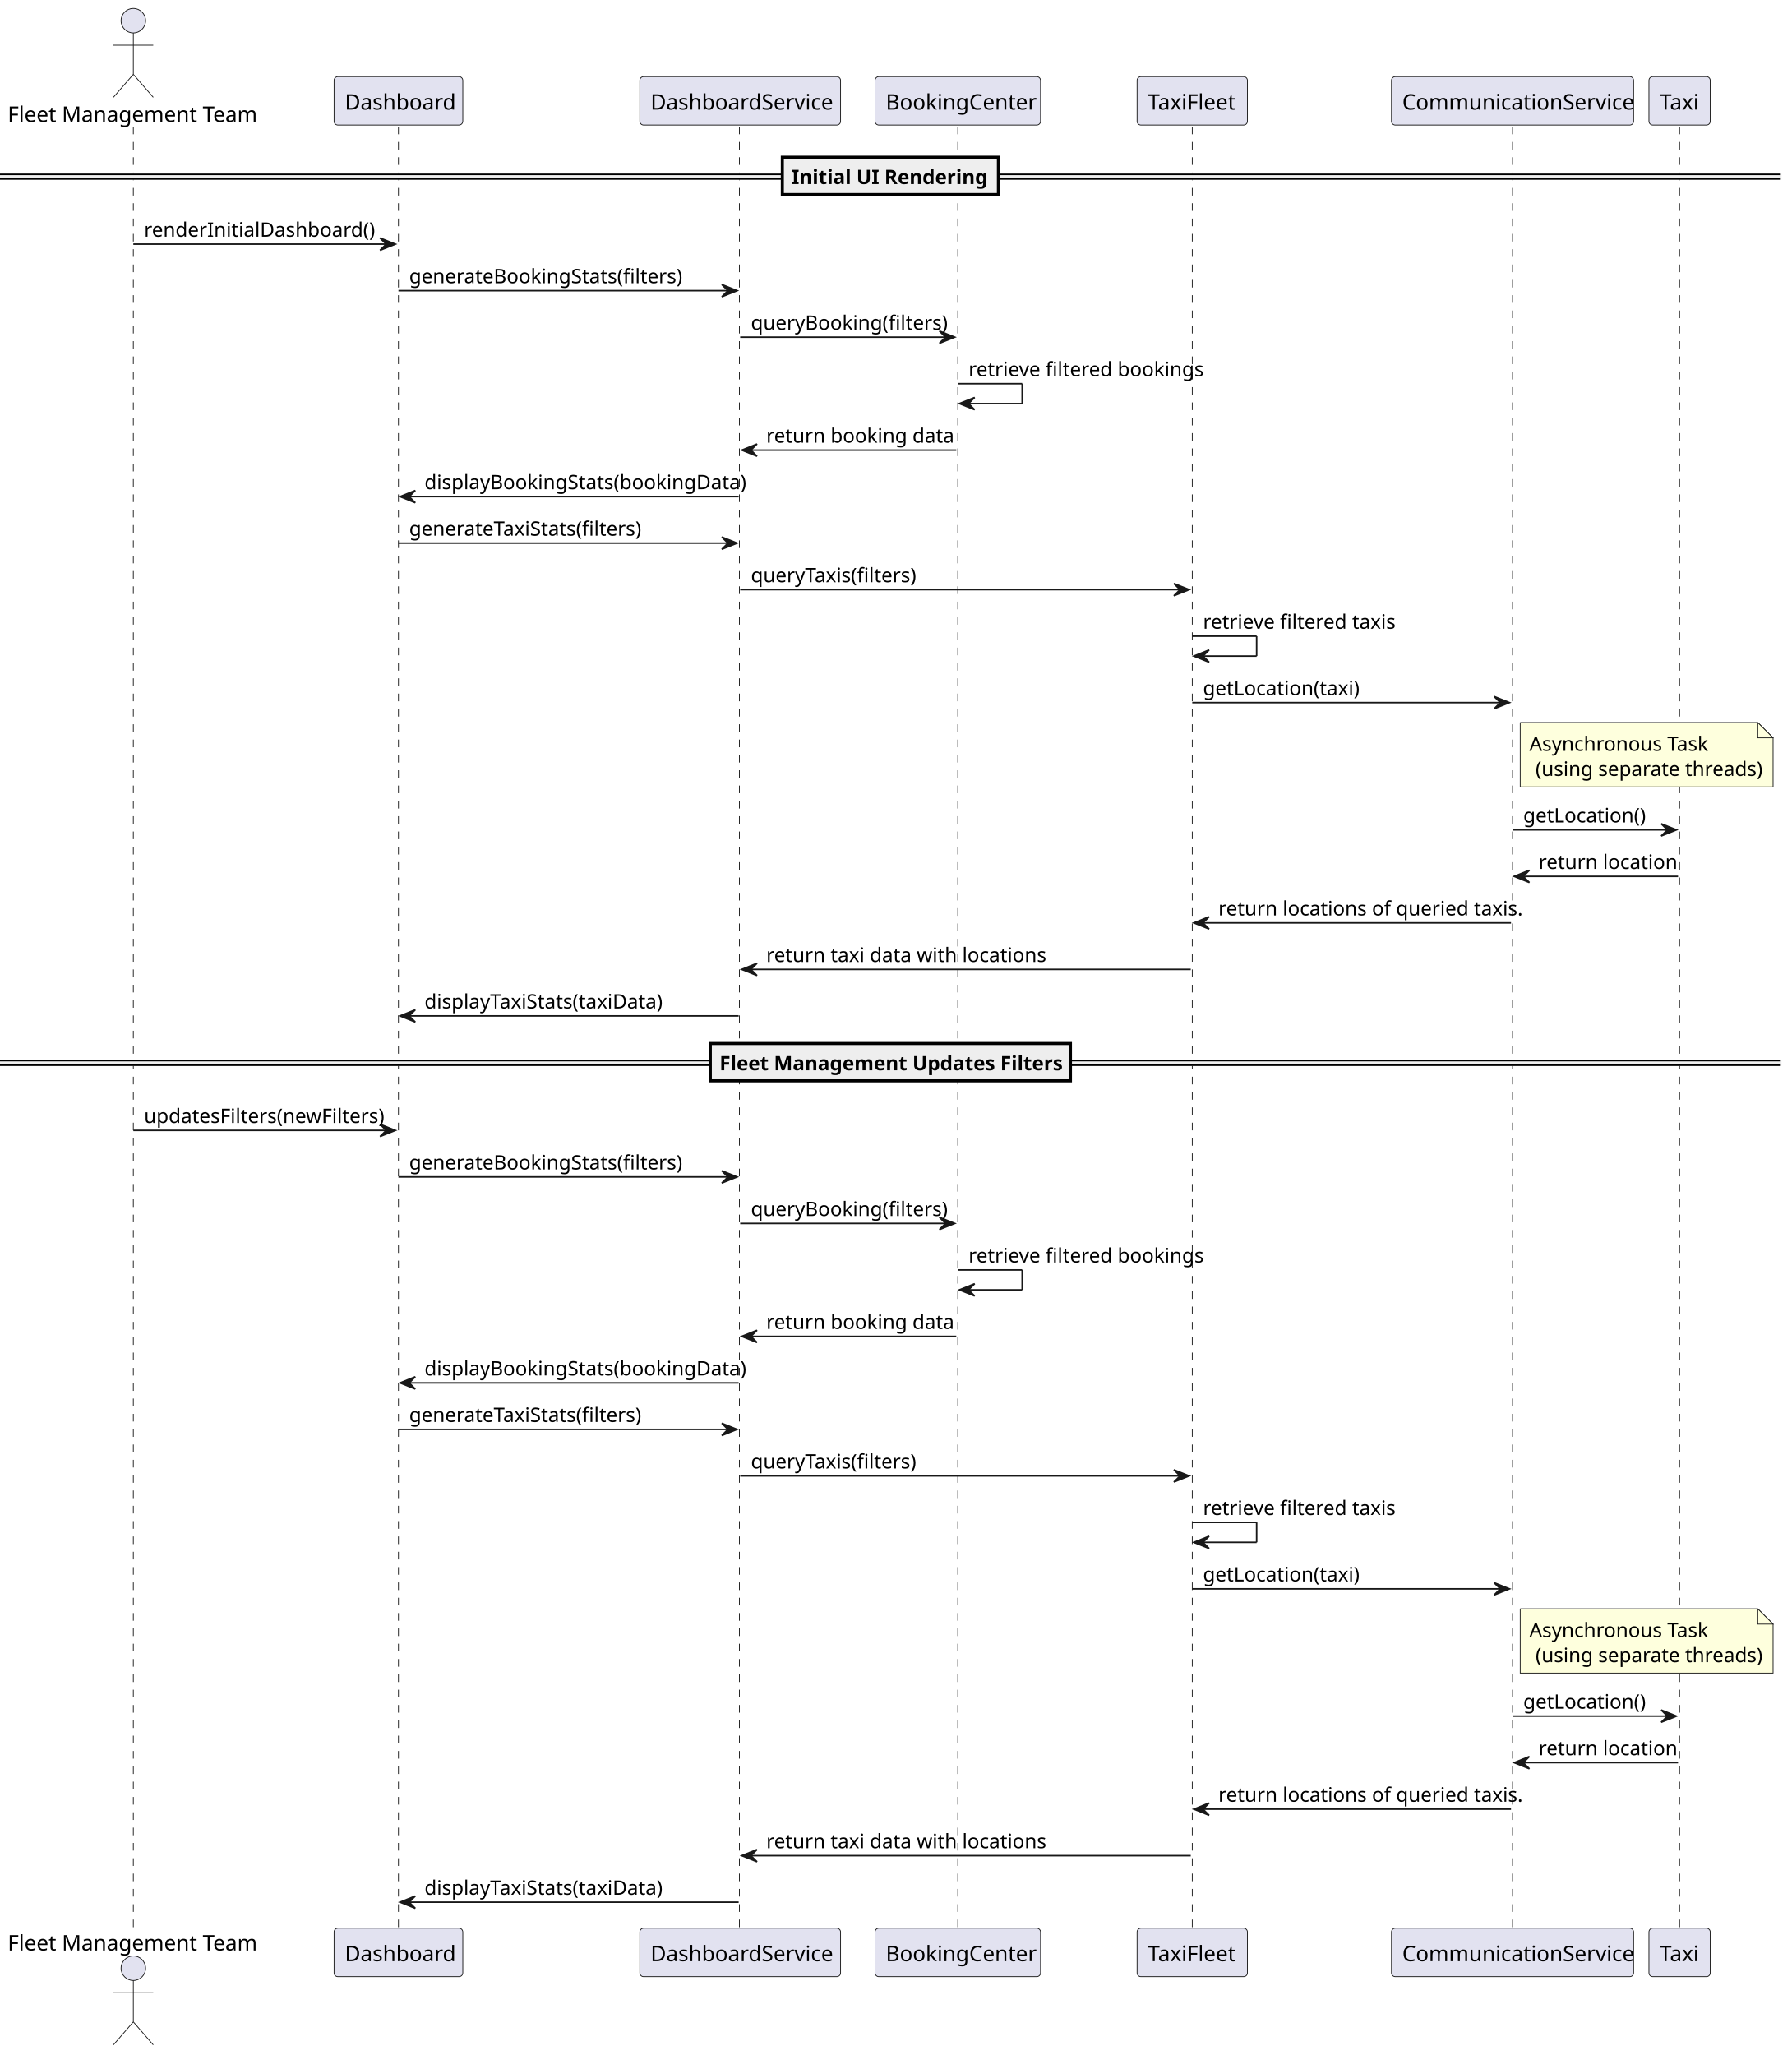
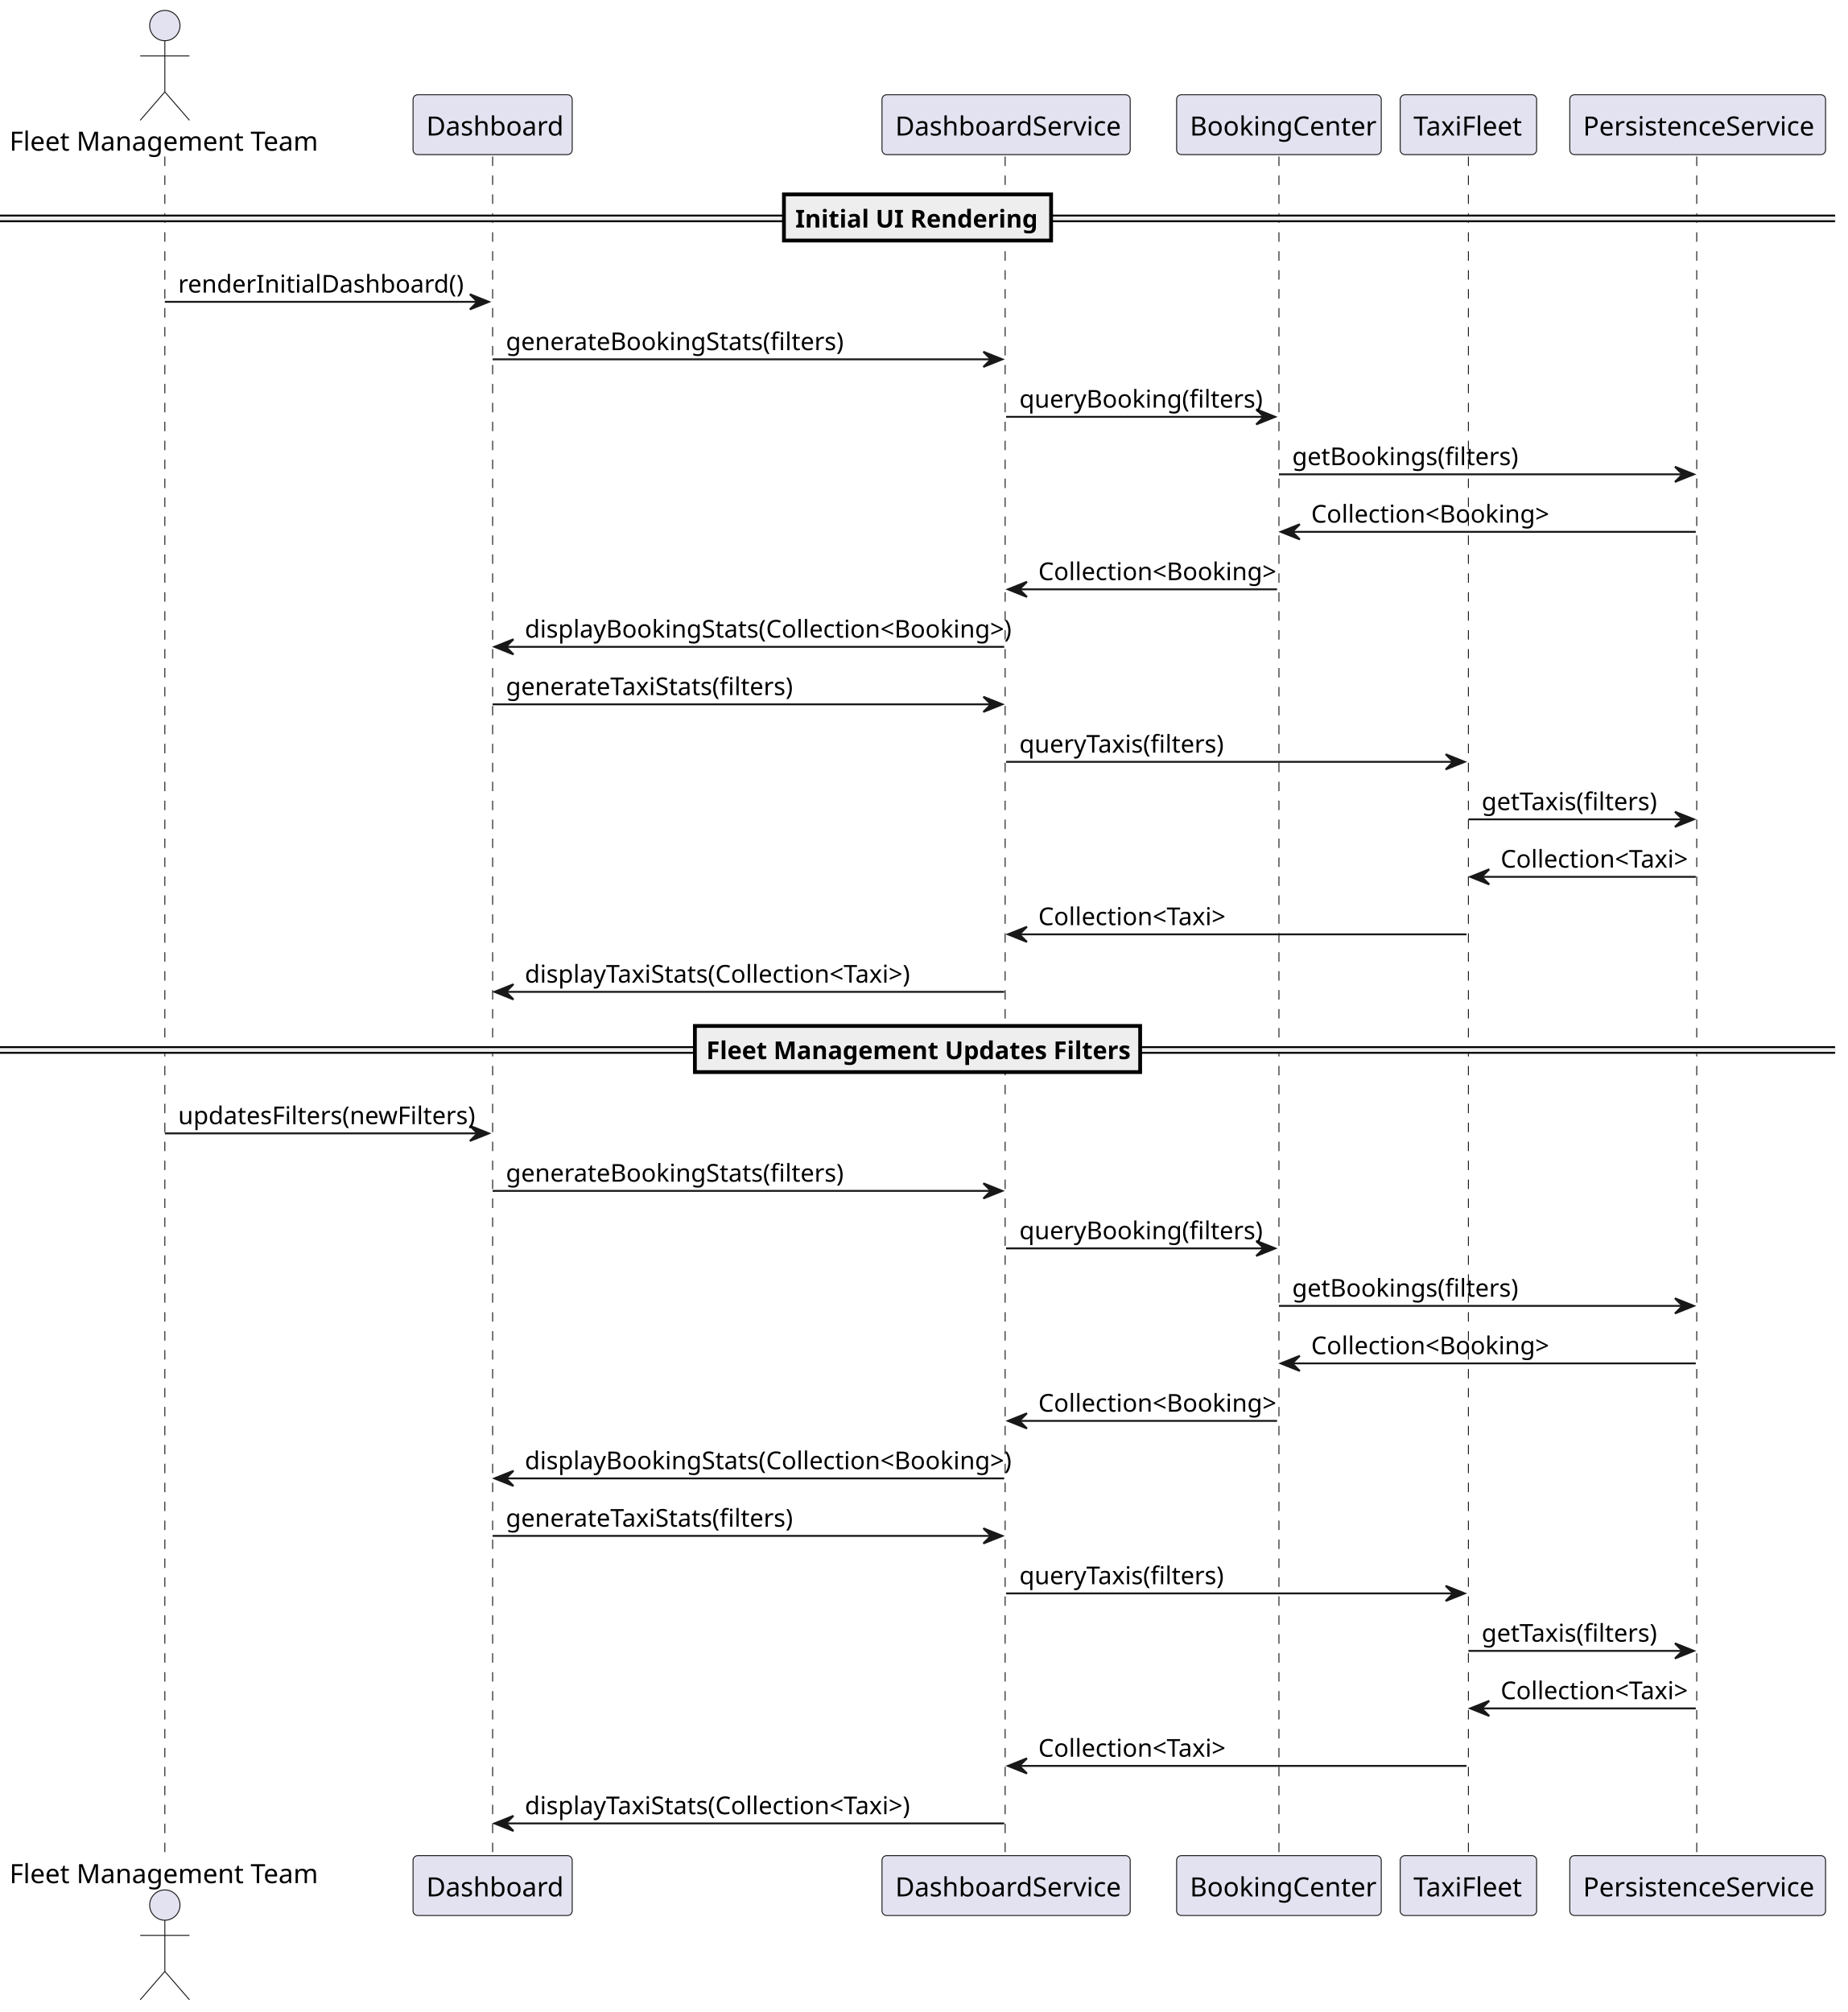
- <svg xmlns="http://www.w3.org/2000/svg" contentStyleType="text/css" height="1341px" preserveAspectRatio="none" style="width:1169px;height:1341px;background:#FFFFFF;" version="1.1" viewBox="0 0 1169 1341" width="1169px" zoomAndPan="magnify">
+ <svg xmlns="http://www.w3.org/2000/svg" contentStyleType="text/css" height="1062px" preserveAspectRatio="none" style="width:975px;height:1062px;background:#FFFFFF;" version="1.1" viewBox="0 0 975 1062" width="975px" zoomAndPan="magnify">
  <defs />
  <g>
-     <line style="stroke:#181818;stroke-width:0.5;stroke-dasharray:5.0,5.0;" x1="87" x2="87" y1="82.609" y2="1259.266" />
-     <line style="stroke:#181818;stroke-width:0.5;stroke-dasharray:5.0,5.0;" x1="260" x2="260" y1="82.609" y2="1259.266" />
-     <line style="stroke:#181818;stroke-width:0.5;stroke-dasharray:5.0,5.0;" x1="482.5" x2="482.5" y1="82.609" y2="1259.266" />
-     <line style="stroke:#181818;stroke-width:0.5;stroke-dasharray:5.0,5.0;" x1="625" x2="625" y1="82.609" y2="1259.266" />
-     <line style="stroke:#181818;stroke-width:0.5;stroke-dasharray:5.0,5.0;" x1="778" x2="778" y1="82.609" y2="1259.266" />
-     <line style="stroke:#181818;stroke-width:0.5;stroke-dasharray:5.0,5.0;" x1="987" x2="987" y1="82.609" y2="1259.266" />
-     <line style="stroke:#181818;stroke-width:0.5;stroke-dasharray:5.0,5.0;" x1="1096" x2="1096" y1="82.609" y2="1259.266" />
+     <line style="stroke:#181818;stroke-width:0.5;stroke-dasharray:5.0,5.0;" x1="87" x2="87" y1="82.609" y2="980.453" />
+     <line style="stroke:#181818;stroke-width:0.5;stroke-dasharray:5.0,5.0;" x1="260" x2="260" y1="82.609" y2="980.453" />
+     <line style="stroke:#181818;stroke-width:0.5;stroke-dasharray:5.0,5.0;" x1="530.5" x2="530.5" y1="82.609" y2="980.453" />
+     <line style="stroke:#181818;stroke-width:0.5;stroke-dasharray:5.0,5.0;" x1="675" x2="675" y1="82.609" y2="980.453" />
+     <line style="stroke:#181818;stroke-width:0.5;stroke-dasharray:5.0,5.0;" x1="775" x2="775" y1="82.609" y2="980.453" />
+     <line style="stroke:#181818;stroke-width:0.5;stroke-dasharray:5.0,5.0;" x1="895.5" x2="895.5" y1="82.609" y2="980.453" />
    <text fill="#000000" font-family="sans-serif" font-size="14" lengthAdjust="spacing" textLength="158" x="5" y="79.533">Fleet Management Team</text>
    <ellipse cx="87" cy="13.5" fill="#E2E2F0" rx="8" ry="8" style="stroke:#181818;stroke-width:0.5;" />
    <path d="M87,21.5 L87,48.5 M74,29.5 L100,29.5 M87,48.5 L74,63.5 M87,48.5 L100,63.5 " fill="none" style="stroke:#181818;stroke-width:0.5;" />
-     <text fill="#000000" font-family="sans-serif" font-size="14" lengthAdjust="spacing" textLength="158" x="5" y="1272.799">Fleet Management Team</text>
-     <ellipse cx="87" cy="1284.375" fill="#E2E2F0" rx="8" ry="8" style="stroke:#181818;stroke-width:0.5;" />
-     <path d="M87,1292.375 L87,1319.375 M74,1300.375 L100,1300.375 M87,1319.375 L74,1334.375 M87,1319.375 L100,1334.375 " fill="none" style="stroke:#181818;stroke-width:0.5;" />
+     <text fill="#000000" font-family="sans-serif" font-size="14" lengthAdjust="spacing" textLength="158" x="5" y="993.986">Fleet Management Team</text>
+     <ellipse cx="87" cy="1005.562" fill="#E2E2F0" rx="8" ry="8" style="stroke:#181818;stroke-width:0.5;" />
+     <path d="M87,1013.562 L87,1040.562 M74,1021.562 L100,1021.562 M87,1040.562 L74,1055.562 M87,1040.562 L100,1055.562 " fill="none" style="stroke:#181818;stroke-width:0.5;" />
    <rect fill="#E2E2F0" height="31.609" rx="2.5" ry="2.5" style="stroke:#181818;stroke-width:0.5;" width="84" x="218" y="50" />
    <text fill="#000000" font-family="sans-serif" font-size="14" lengthAdjust="spacing" textLength="70" x="225" y="71.533">Dashboard</text>
-     <rect fill="#E2E2F0" height="31.609" rx="2.5" ry="2.5" style="stroke:#181818;stroke-width:0.5;" width="84" x="218" y="1258.266" />
-     <text fill="#000000" font-family="sans-serif" font-size="14" lengthAdjust="spacing" textLength="70" x="225" y="1279.799">Dashboard</text>
-     <rect fill="#E2E2F0" height="31.609" rx="2.5" ry="2.5" style="stroke:#181818;stroke-width:0.5;" width="131" x="417.5" y="50" />
-     <text fill="#000000" font-family="sans-serif" font-size="14" lengthAdjust="spacing" textLength="117" x="424.5" y="71.533">DashboardService</text>
-     <rect fill="#E2E2F0" height="31.609" rx="2.5" ry="2.5" style="stroke:#181818;stroke-width:0.5;" width="131" x="417.5" y="1258.266" />
-     <text fill="#000000" font-family="sans-serif" font-size="14" lengthAdjust="spacing" textLength="117" x="424.5" y="1279.799">DashboardService</text>
-     <rect fill="#E2E2F0" height="31.609" rx="2.5" ry="2.5" style="stroke:#181818;stroke-width:0.5;" width="108" x="571" y="50" />
-     <text fill="#000000" font-family="sans-serif" font-size="14" lengthAdjust="spacing" textLength="94" x="578" y="71.533">BookingCenter</text>
-     <rect fill="#E2E2F0" height="31.609" rx="2.5" ry="2.5" style="stroke:#181818;stroke-width:0.5;" width="108" x="571" y="1258.266" />
-     <text fill="#000000" font-family="sans-serif" font-size="14" lengthAdjust="spacing" textLength="94" x="578" y="1279.799">BookingCenter</text>
-     <rect fill="#E2E2F0" height="31.609" rx="2.5" ry="2.5" style="stroke:#181818;stroke-width:0.5;" width="72" x="742" y="50" />
-     <text fill="#000000" font-family="sans-serif" font-size="14" lengthAdjust="spacing" textLength="58" x="749" y="71.533">TaxiFleet</text>
-     <rect fill="#E2E2F0" height="31.609" rx="2.5" ry="2.5" style="stroke:#181818;stroke-width:0.5;" width="72" x="742" y="1258.266" />
-     <text fill="#000000" font-family="sans-serif" font-size="14" lengthAdjust="spacing" textLength="58" x="749" y="1279.799">TaxiFleet</text>
-     <rect fill="#E2E2F0" height="31.609" rx="2.5" ry="2.5" style="stroke:#181818;stroke-width:0.5;" width="158" x="908" y="50" />
-     <text fill="#000000" font-family="sans-serif" font-size="14" lengthAdjust="spacing" textLength="144" x="915" y="71.533">CommunicationService</text>
-     <rect fill="#E2E2F0" height="31.609" rx="2.5" ry="2.5" style="stroke:#181818;stroke-width:0.5;" width="158" x="908" y="1258.266" />
-     <text fill="#000000" font-family="sans-serif" font-size="14" lengthAdjust="spacing" textLength="144" x="915" y="1279.799">CommunicationService</text>
-     <rect fill="#E2E2F0" height="31.609" rx="2.5" ry="2.5" style="stroke:#181818;stroke-width:0.5;" width="40" x="1076" y="50" />
-     <text fill="#000000" font-family="sans-serif" font-size="14" lengthAdjust="spacing" textLength="26" x="1083" y="71.533">Taxi</text>
-     <rect fill="#E2E2F0" height="31.609" rx="2.5" ry="2.5" style="stroke:#181818;stroke-width:0.5;" width="40" x="1076" y="1258.266" />
-     <text fill="#000000" font-family="sans-serif" font-size="14" lengthAdjust="spacing" textLength="26" x="1083" y="1279.799">Taxi</text>
-     <rect fill="#EEEEEE" height="3" style="stroke:#EEEEEE;stroke-width:1.0;" width="1162" x="0" y="113.785" />
-     <line style="stroke:#000000;stroke-width:1.0;" x1="0" x2="1162" y1="113.785" y2="113.785" />
-     <line style="stroke:#000000;stroke-width:1.0;" x1="0" x2="1162" y1="116.785" y2="116.785" />
-     <rect fill="#EEEEEE" height="24.352" style="stroke:#000000;stroke-width:2.0;" width="141" x="510.5" y="102.609" />
-     <text fill="#000000" font-family="sans-serif" font-size="13" font-weight="bold" lengthAdjust="spacing" textLength="123" x="516.5" y="120.105">Initial UI Rendering</text>
+     <rect fill="#E2E2F0" height="31.609" rx="2.5" ry="2.5" style="stroke:#181818;stroke-width:0.5;" width="84" x="218" y="979.453" />
+     <text fill="#000000" font-family="sans-serif" font-size="14" lengthAdjust="spacing" textLength="70" x="225" y="1000.986">Dashboard</text>
+     <rect fill="#E2E2F0" height="31.609" rx="2.5" ry="2.5" style="stroke:#181818;stroke-width:0.5;" width="131" x="465.5" y="50" />
+     <text fill="#000000" font-family="sans-serif" font-size="14" lengthAdjust="spacing" textLength="117" x="472.5" y="71.533">DashboardService</text>
+     <rect fill="#E2E2F0" height="31.609" rx="2.5" ry="2.5" style="stroke:#181818;stroke-width:0.5;" width="131" x="465.5" y="979.453" />
+     <text fill="#000000" font-family="sans-serif" font-size="14" lengthAdjust="spacing" textLength="117" x="472.5" y="1000.986">DashboardService</text>
+     <rect fill="#E2E2F0" height="31.609" rx="2.5" ry="2.5" style="stroke:#181818;stroke-width:0.5;" width="108" x="621" y="50" />
+     <text fill="#000000" font-family="sans-serif" font-size="14" lengthAdjust="spacing" textLength="94" x="628" y="71.533">BookingCenter</text>
+     <rect fill="#E2E2F0" height="31.609" rx="2.5" ry="2.5" style="stroke:#181818;stroke-width:0.5;" width="108" x="621" y="979.453" />
+     <text fill="#000000" font-family="sans-serif" font-size="14" lengthAdjust="spacing" textLength="94" x="628" y="1000.986">BookingCenter</text>
+     <rect fill="#E2E2F0" height="31.609" rx="2.5" ry="2.5" style="stroke:#181818;stroke-width:0.5;" width="72" x="739" y="50" />
+     <text fill="#000000" font-family="sans-serif" font-size="14" lengthAdjust="spacing" textLength="58" x="746" y="71.533">TaxiFleet</text>
+     <rect fill="#E2E2F0" height="31.609" rx="2.5" ry="2.5" style="stroke:#181818;stroke-width:0.5;" width="72" x="739" y="979.453" />
+     <text fill="#000000" font-family="sans-serif" font-size="14" lengthAdjust="spacing" textLength="58" x="746" y="1000.986">TaxiFleet</text>
+     <rect fill="#E2E2F0" height="31.609" rx="2.5" ry="2.5" style="stroke:#181818;stroke-width:0.5;" width="135" x="828.5" y="50" />
+     <text fill="#000000" font-family="sans-serif" font-size="14" lengthAdjust="spacing" textLength="121" x="835.5" y="71.533">PersistenceService</text>
+     <rect fill="#E2E2F0" height="31.609" rx="2.5" ry="2.5" style="stroke:#181818;stroke-width:0.5;" width="135" x="828.5" y="979.453" />
+     <text fill="#000000" font-family="sans-serif" font-size="14" lengthAdjust="spacing" textLength="121" x="835.5" y="1000.986">PersistenceService</text>
+     <rect fill="#EEEEEE" height="3" style="stroke:#EEEEEE;stroke-width:1.0;" width="968.5" x="0" y="113.785" />
+     <line style="stroke:#000000;stroke-width:1.0;" x1="0" x2="968.5" y1="113.785" y2="113.785" />
+     <line style="stroke:#000000;stroke-width:1.0;" x1="0" x2="968.5" y1="116.785" y2="116.785" />
+     <rect fill="#EEEEEE" height="24.352" style="stroke:#000000;stroke-width:2.0;" width="141" x="413.75" y="102.609" />
+     <text fill="#000000" font-family="sans-serif" font-size="13" font-weight="bold" lengthAdjust="spacing" textLength="123" x="419.75" y="120.105">Initial UI Rendering</text>
    <polygon fill="#181818" points="248,155.312,258,159.312,248,163.312,252,159.312" style="stroke:#181818;stroke-width:1.0;" />
    <line style="stroke:#181818;stroke-width:1.0;" x1="87" x2="254" y1="159.312" y2="159.312" />
    <text fill="#000000" font-family="sans-serif" font-size="13" lengthAdjust="spacing" textLength="136" x="94" y="154.456">renderInitialDashboard()</text>
-     <polygon fill="#181818" points="471,185.664,481,189.664,471,193.664,475,189.664" style="stroke:#181818;stroke-width:1.0;" />
-     <line style="stroke:#181818;stroke-width:1.0;" x1="260" x2="477" y1="189.664" y2="189.664" />
+     <polygon fill="#181818" points="519,185.664,529,189.664,519,193.664,523,189.664" style="stroke:#181818;stroke-width:1.0;" />
+     <line style="stroke:#181818;stroke-width:1.0;" x1="260" x2="525" y1="189.664" y2="189.664" />
    <text fill="#000000" font-family="sans-serif" font-size="13" lengthAdjust="spacing" textLength="167" x="267" y="184.808">generateBookingStats(filters)</text>
-     <polygon fill="#181818" points="613,216.016,623,220.016,613,224.016,617,220.016" style="stroke:#181818;stroke-width:1.0;" />
-     <line style="stroke:#181818;stroke-width:1.0;" x1="483" x2="619" y1="220.016" y2="220.016" />
-     <text fill="#000000" font-family="sans-serif" font-size="13" lengthAdjust="spacing" textLength="118" x="490" y="215.159">queryBooking(filters)</text>
-     <line style="stroke:#181818;stroke-width:1.0;" x1="625" x2="667" y1="250.367" y2="250.367" />
-     <line style="stroke:#181818;stroke-width:1.0;" x1="667" x2="667" y1="250.367" y2="263.367" />
-     <line style="stroke:#181818;stroke-width:1.0;" x1="626" x2="667" y1="263.367" y2="263.367" />
-     <polygon fill="#181818" points="636,259.367,626,263.367,636,267.367,632,263.367" style="stroke:#181818;stroke-width:1.0;" />
-     <text fill="#000000" font-family="sans-serif" font-size="13" lengthAdjust="spacing" textLength="139" x="632" y="245.511">retrieve filtered bookings</text>
-     <polygon fill="#181818" points="494,289.719,484,293.719,494,297.719,490,293.719" style="stroke:#181818;stroke-width:1.0;" />
-     <line style="stroke:#181818;stroke-width:1.0;" x1="488" x2="624" y1="293.719" y2="293.719" />
-     <text fill="#000000" font-family="sans-serif" font-size="13" lengthAdjust="spacing" textLength="111" x="500" y="288.862">return booking data</text>
-     <polygon fill="#181818" points="271,320.07,261,324.07,271,328.07,267,324.07" style="stroke:#181818;stroke-width:1.0;" />
-     <line style="stroke:#181818;stroke-width:1.0;" x1="265" x2="482" y1="324.07" y2="324.07" />
-     <text fill="#000000" font-family="sans-serif" font-size="13" lengthAdjust="spacing" textLength="199" x="277" y="319.214">displayBookingStats(bookingData)</text>
-     <polygon fill="#181818" points="471,350.422,481,354.422,471,358.422,475,354.422" style="stroke:#181818;stroke-width:1.0;" />
-     <line style="stroke:#181818;stroke-width:1.0;" x1="260" x2="477" y1="354.422" y2="354.422" />
-     <text fill="#000000" font-family="sans-serif" font-size="13" lengthAdjust="spacing" textLength="144" x="267" y="349.565">generateTaxiStats(filters)</text>
-     <polygon fill="#181818" points="766,380.773,776,384.773,766,388.773,770,384.773" style="stroke:#181818;stroke-width:1.0;" />
-     <line style="stroke:#181818;stroke-width:1.0;" x1="483" x2="772" y1="384.773" y2="384.773" />
-     <text fill="#000000" font-family="sans-serif" font-size="13" lengthAdjust="spacing" textLength="102" x="490" y="379.917">queryTaxis(filters)</text>
-     <line style="stroke:#181818;stroke-width:1.0;" x1="778" x2="820" y1="415.125" y2="415.125" />
-     <line style="stroke:#181818;stroke-width:1.0;" x1="820" x2="820" y1="415.125" y2="428.125" />
-     <line style="stroke:#181818;stroke-width:1.0;" x1="779" x2="820" y1="428.125" y2="428.125" />
-     <polygon fill="#181818" points="789,424.125,779,428.125,789,432.125,785,428.125" style="stroke:#181818;stroke-width:1.0;" />
-     <text fill="#000000" font-family="sans-serif" font-size="13" lengthAdjust="spacing" textLength="115" x="785" y="410.269">retrieve filtered taxis</text>
-     <polygon fill="#181818" points="975,454.477,985,458.477,975,462.477,979,458.477" style="stroke:#181818;stroke-width:1.0;" />
-     <line style="stroke:#181818;stroke-width:1.0;" x1="778" x2="981" y1="458.477" y2="458.477" />
-     <text fill="#000000" font-family="sans-serif" font-size="13" lengthAdjust="spacing" textLength="96" x="785" y="453.62">getLocation(taxi)</text>
-     <path d="M992,471.477 L992,513.477 L1157,513.477 L1157,481.477 L1147,471.477 L992,471.477 " fill="#FEFFDD" style="stroke:#181818;stroke-width:0.5;" />
-     <path d="M1147,471.477 L1147,481.477 L1157,481.477 L1147,471.477 " fill="#FEFFDD" style="stroke:#181818;stroke-width:0.5;" />
-     <text fill="#000000" font-family="sans-serif" font-size="13" lengthAdjust="spacing" textLength="115" x="998" y="489.972">Asynchronous Task</text>
-     <text fill="#000000" font-family="sans-serif" font-size="13" lengthAdjust="spacing" textLength="140" x="1002" y="506.323">(using separate threads)</text>
-     <polygon fill="#181818" points="1084,537.531,1094,541.531,1084,545.531,1088,541.531" style="stroke:#181818;stroke-width:1.0;" />
-     <line style="stroke:#181818;stroke-width:1.0;" x1="987" x2="1090" y1="541.531" y2="541.531" />
-     <text fill="#000000" font-family="sans-serif" font-size="13" lengthAdjust="spacing" textLength="75" x="994" y="536.675">getLocation()</text>
-     <polygon fill="#181818" points="998,567.883,988,571.883,998,575.883,994,571.883" style="stroke:#181818;stroke-width:1.0;" />
-     <line style="stroke:#181818;stroke-width:1.0;" x1="992" x2="1095" y1="571.883" y2="571.883" />
-     <text fill="#000000" font-family="sans-serif" font-size="13" lengthAdjust="spacing" textLength="82" x="1004" y="567.026">return location</text>
-     <polygon fill="#181818" points="789,598.234,779,602.234,789,606.234,785,602.234" style="stroke:#181818;stroke-width:1.0;" />
-     <line style="stroke:#181818;stroke-width:1.0;" x1="783" x2="986" y1="602.234" y2="602.234" />
-     <text fill="#000000" font-family="sans-serif" font-size="13" lengthAdjust="spacing" textLength="185" x="795" y="597.378">return locations of queried taxis.</text>
-     <polygon fill="#181818" points="494,628.586,484,632.586,494,636.586,490,632.586" style="stroke:#181818;stroke-width:1.0;" />
-     <line style="stroke:#181818;stroke-width:1.0;" x1="488" x2="777" y1="632.586" y2="632.586" />
-     <text fill="#000000" font-family="sans-serif" font-size="13" lengthAdjust="spacing" textLength="170" x="500" y="627.73">return taxi data with locations</text>
-     <polygon fill="#181818" points="271,658.938,261,662.938,271,666.938,267,662.938" style="stroke:#181818;stroke-width:1.0;" />
-     <line style="stroke:#181818;stroke-width:1.0;" x1="265" x2="482" y1="662.938" y2="662.938" />
-     <text fill="#000000" font-family="sans-serif" font-size="13" lengthAdjust="spacing" textLength="152" x="277" y="658.081">displayTaxiStats(taxiData)</text>
-     <rect fill="#EEEEEE" height="3" style="stroke:#EEEEEE;stroke-width:1.0;" width="1162" x="0" y="692.113" />
-     <line style="stroke:#000000;stroke-width:1.0;" x1="0" x2="1162" y1="692.113" y2="692.113" />
-     <line style="stroke:#000000;stroke-width:1.0;" x1="0" x2="1162" y1="695.113" y2="695.113" />
-     <rect fill="#EEEEEE" height="24.352" style="stroke:#000000;stroke-width:2.0;" width="235" x="463.5" y="680.938" />
-     <text fill="#000000" font-family="sans-serif" font-size="13" font-weight="bold" lengthAdjust="spacing" textLength="217" x="469.5" y="698.433">Fleet Management Updates Filters</text>
-     <polygon fill="#181818" points="248,733.641,258,737.641,248,741.641,252,737.641" style="stroke:#181818;stroke-width:1.0;" />
-     <line style="stroke:#181818;stroke-width:1.0;" x1="87" x2="254" y1="737.641" y2="737.641" />
-     <text fill="#000000" font-family="sans-serif" font-size="13" lengthAdjust="spacing" textLength="149" x="94" y="732.784">updatesFilters(newFilters)</text>
-     <polygon fill="#181818" points="471,763.992,481,767.992,471,771.992,475,767.992" style="stroke:#181818;stroke-width:1.0;" />
-     <line style="stroke:#181818;stroke-width:1.0;" x1="260" x2="477" y1="767.992" y2="767.992" />
-     <text fill="#000000" font-family="sans-serif" font-size="13" lengthAdjust="spacing" textLength="167" x="267" y="763.136">generateBookingStats(filters)</text>
-     <polygon fill="#181818" points="613,794.344,623,798.344,613,802.344,617,798.344" style="stroke:#181818;stroke-width:1.0;" />
-     <line style="stroke:#181818;stroke-width:1.0;" x1="483" x2="619" y1="798.344" y2="798.344" />
-     <text fill="#000000" font-family="sans-serif" font-size="13" lengthAdjust="spacing" textLength="118" x="490" y="793.487">queryBooking(filters)</text>
-     <line style="stroke:#181818;stroke-width:1.0;" x1="625" x2="667" y1="828.695" y2="828.695" />
-     <line style="stroke:#181818;stroke-width:1.0;" x1="667" x2="667" y1="828.695" y2="841.695" />
-     <line style="stroke:#181818;stroke-width:1.0;" x1="626" x2="667" y1="841.695" y2="841.695" />
-     <polygon fill="#181818" points="636,837.695,626,841.695,636,845.695,632,841.695" style="stroke:#181818;stroke-width:1.0;" />
-     <text fill="#000000" font-family="sans-serif" font-size="13" lengthAdjust="spacing" textLength="139" x="632" y="823.839">retrieve filtered bookings</text>
-     <polygon fill="#181818" points="494,868.047,484,872.047,494,876.047,490,872.047" style="stroke:#181818;stroke-width:1.0;" />
-     <line style="stroke:#181818;stroke-width:1.0;" x1="488" x2="624" y1="872.047" y2="872.047" />
-     <text fill="#000000" font-family="sans-serif" font-size="13" lengthAdjust="spacing" textLength="111" x="500" y="867.19">return booking data</text>
-     <polygon fill="#181818" points="271,898.398,261,902.398,271,906.398,267,902.398" style="stroke:#181818;stroke-width:1.0;" />
-     <line style="stroke:#181818;stroke-width:1.0;" x1="265" x2="482" y1="902.398" y2="902.398" />
-     <text fill="#000000" font-family="sans-serif" font-size="13" lengthAdjust="spacing" textLength="199" x="277" y="897.542">displayBookingStats(bookingData)</text>
-     <polygon fill="#181818" points="471,928.75,481,932.75,471,936.75,475,932.75" style="stroke:#181818;stroke-width:1.0;" />
-     <line style="stroke:#181818;stroke-width:1.0;" x1="260" x2="477" y1="932.75" y2="932.75" />
-     <text fill="#000000" font-family="sans-serif" font-size="13" lengthAdjust="spacing" textLength="144" x="267" y="927.894">generateTaxiStats(filters)</text>
-     <polygon fill="#181818" points="766,959.102,776,963.102,766,967.102,770,963.102" style="stroke:#181818;stroke-width:1.0;" />
-     <line style="stroke:#181818;stroke-width:1.0;" x1="483" x2="772" y1="963.102" y2="963.102" />
-     <text fill="#000000" font-family="sans-serif" font-size="13" lengthAdjust="spacing" textLength="102" x="490" y="958.245">queryTaxis(filters)</text>
-     <line style="stroke:#181818;stroke-width:1.0;" x1="778" x2="820" y1="993.453" y2="993.453" />
-     <line style="stroke:#181818;stroke-width:1.0;" x1="820" x2="820" y1="993.453" y2="1006.453" />
-     <line style="stroke:#181818;stroke-width:1.0;" x1="779" x2="820" y1="1006.453" y2="1006.453" />
-     <polygon fill="#181818" points="789,1002.453,779,1006.453,789,1010.453,785,1006.453" style="stroke:#181818;stroke-width:1.0;" />
-     <text fill="#000000" font-family="sans-serif" font-size="13" lengthAdjust="spacing" textLength="115" x="785" y="988.597">retrieve filtered taxis</text>
-     <polygon fill="#181818" points="975,1032.805,985,1036.805,975,1040.805,979,1036.805" style="stroke:#181818;stroke-width:1.0;" />
-     <line style="stroke:#181818;stroke-width:1.0;" x1="778" x2="981" y1="1036.805" y2="1036.805" />
-     <text fill="#000000" font-family="sans-serif" font-size="13" lengthAdjust="spacing" textLength="96" x="785" y="1031.948">getLocation(taxi)</text>
-     <path d="M992,1049.805 L992,1091.805 L1157,1091.805 L1157,1059.805 L1147,1049.805 L992,1049.805 " fill="#FEFFDD" style="stroke:#181818;stroke-width:0.5;" />
-     <path d="M1147,1049.805 L1147,1059.805 L1157,1059.805 L1147,1049.805 " fill="#FEFFDD" style="stroke:#181818;stroke-width:0.5;" />
-     <text fill="#000000" font-family="sans-serif" font-size="13" lengthAdjust="spacing" textLength="115" x="998" y="1068.3">Asynchronous Task</text>
-     <text fill="#000000" font-family="sans-serif" font-size="13" lengthAdjust="spacing" textLength="140" x="1002" y="1084.651">(using separate threads)</text>
-     <polygon fill="#181818" points="1084,1115.859,1094,1119.859,1084,1123.859,1088,1119.859" style="stroke:#181818;stroke-width:1.0;" />
-     <line style="stroke:#181818;stroke-width:1.0;" x1="987" x2="1090" y1="1119.859" y2="1119.859" />
-     <text fill="#000000" font-family="sans-serif" font-size="13" lengthAdjust="spacing" textLength="75" x="994" y="1115.003">getLocation()</text>
-     <polygon fill="#181818" points="998,1146.211,988,1150.211,998,1154.211,994,1150.211" style="stroke:#181818;stroke-width:1.0;" />
-     <line style="stroke:#181818;stroke-width:1.0;" x1="992" x2="1095" y1="1150.211" y2="1150.211" />
-     <text fill="#000000" font-family="sans-serif" font-size="13" lengthAdjust="spacing" textLength="82" x="1004" y="1145.354">return location</text>
-     <polygon fill="#181818" points="789,1176.562,779,1180.562,789,1184.562,785,1180.562" style="stroke:#181818;stroke-width:1.0;" />
-     <line style="stroke:#181818;stroke-width:1.0;" x1="783" x2="986" y1="1180.562" y2="1180.562" />
-     <text fill="#000000" font-family="sans-serif" font-size="13" lengthAdjust="spacing" textLength="185" x="795" y="1175.706">return locations of queried taxis.</text>
-     <polygon fill="#181818" points="494,1206.914,484,1210.914,494,1214.914,490,1210.914" style="stroke:#181818;stroke-width:1.0;" />
-     <line style="stroke:#181818;stroke-width:1.0;" x1="488" x2="777" y1="1210.914" y2="1210.914" />
-     <text fill="#000000" font-family="sans-serif" font-size="13" lengthAdjust="spacing" textLength="170" x="500" y="1206.058">return taxi data with locations</text>
-     <polygon fill="#181818" points="271,1237.266,261,1241.266,271,1245.266,267,1241.266" style="stroke:#181818;stroke-width:1.0;" />
-     <line style="stroke:#181818;stroke-width:1.0;" x1="265" x2="482" y1="1241.266" y2="1241.266" />
-     <text fill="#000000" font-family="sans-serif" font-size="13" lengthAdjust="spacing" textLength="152" x="277" y="1236.409">displayTaxiStats(taxiData)</text>
+     <polygon fill="#181818" points="663,216.016,673,220.016,663,224.016,667,220.016" style="stroke:#181818;stroke-width:1.0;" />
+     <line style="stroke:#181818;stroke-width:1.0;" x1="531" x2="669" y1="220.016" y2="220.016" />
+     <text fill="#000000" font-family="sans-serif" font-size="13" lengthAdjust="spacing" textLength="118" x="538" y="215.159">queryBooking(filters)</text>
+     <polygon fill="#181818" points="884,246.367,894,250.367,884,254.367,888,250.367" style="stroke:#181818;stroke-width:1.0;" />
+     <line style="stroke:#181818;stroke-width:1.0;" x1="675" x2="890" y1="250.367" y2="250.367" />
+     <text fill="#000000" font-family="sans-serif" font-size="13" lengthAdjust="spacing" textLength="111" x="682" y="245.511">getBookings(filters)</text>
+     <polygon fill="#181818" points="686,276.719,676,280.719,686,284.719,682,280.719" style="stroke:#181818;stroke-width:1.0;" />
+     <line style="stroke:#181818;stroke-width:1.0;" x1="680" x2="895" y1="280.719" y2="280.719" />
+     <text fill="#000000" font-family="sans-serif" font-size="13" lengthAdjust="spacing" textLength="120" x="692" y="275.862">Collection&lt;Booking&gt;</text>
+     <polygon fill="#181818" points="542,307.07,532,311.07,542,315.07,538,311.07" style="stroke:#181818;stroke-width:1.0;" />
+     <line style="stroke:#181818;stroke-width:1.0;" x1="536" x2="674" y1="311.07" y2="311.07" />
+     <text fill="#000000" font-family="sans-serif" font-size="13" lengthAdjust="spacing" textLength="120" x="548" y="306.214">Collection&lt;Booking&gt;</text>
+     <polygon fill="#181818" points="271,337.422,261,341.422,271,345.422,267,341.422" style="stroke:#181818;stroke-width:1.0;" />
+     <line style="stroke:#181818;stroke-width:1.0;" x1="265" x2="530" y1="341.422" y2="341.422" />
+     <text fill="#000000" font-family="sans-serif" font-size="13" lengthAdjust="spacing" textLength="247" x="277" y="336.565">displayBookingStats(Collection&lt;Booking&gt;)</text>
+     <polygon fill="#181818" points="519,367.773,529,371.773,519,375.773,523,371.773" style="stroke:#181818;stroke-width:1.0;" />
+     <line style="stroke:#181818;stroke-width:1.0;" x1="260" x2="525" y1="371.773" y2="371.773" />
+     <text fill="#000000" font-family="sans-serif" font-size="13" lengthAdjust="spacing" textLength="144" x="267" y="366.917">generateTaxiStats(filters)</text>
+     <polygon fill="#181818" points="763,398.125,773,402.125,763,406.125,767,402.125" style="stroke:#181818;stroke-width:1.0;" />
+     <line style="stroke:#181818;stroke-width:1.0;" x1="531" x2="769" y1="402.125" y2="402.125" />
+     <text fill="#000000" font-family="sans-serif" font-size="13" lengthAdjust="spacing" textLength="102" x="538" y="397.269">queryTaxis(filters)</text>
+     <polygon fill="#181818" points="884,428.477,894,432.477,884,436.477,888,432.477" style="stroke:#181818;stroke-width:1.0;" />
+     <line style="stroke:#181818;stroke-width:1.0;" x1="775" x2="890" y1="432.477" y2="432.477" />
+     <text fill="#000000" font-family="sans-serif" font-size="13" lengthAdjust="spacing" textLength="88" x="782" y="427.62">getTaxis(filters)</text>
+     <polygon fill="#181818" points="786,458.828,776,462.828,786,466.828,782,462.828" style="stroke:#181818;stroke-width:1.0;" />
+     <line style="stroke:#181818;stroke-width:1.0;" x1="780" x2="895" y1="462.828" y2="462.828" />
+     <text fill="#000000" font-family="sans-serif" font-size="13" lengthAdjust="spacing" textLength="97" x="792" y="457.972">Collection&lt;Taxi&gt;</text>
+     <polygon fill="#181818" points="542,489.18,532,493.18,542,497.18,538,493.18" style="stroke:#181818;stroke-width:1.0;" />
+     <line style="stroke:#181818;stroke-width:1.0;" x1="536" x2="774" y1="493.18" y2="493.18" />
+     <text fill="#000000" font-family="sans-serif" font-size="13" lengthAdjust="spacing" textLength="97" x="548" y="488.323">Collection&lt;Taxi&gt;</text>
+     <polygon fill="#181818" points="271,519.531,261,523.531,271,527.531,267,523.531" style="stroke:#181818;stroke-width:1.0;" />
+     <line style="stroke:#181818;stroke-width:1.0;" x1="265" x2="530" y1="523.531" y2="523.531" />
+     <text fill="#000000" font-family="sans-serif" font-size="13" lengthAdjust="spacing" textLength="201" x="277" y="518.675">displayTaxiStats(Collection&lt;Taxi&gt;)</text>
+     <rect fill="#EEEEEE" height="3" style="stroke:#EEEEEE;stroke-width:1.0;" width="968.5" x="0" y="552.707" />
+     <line style="stroke:#000000;stroke-width:1.0;" x1="0" x2="968.5" y1="552.707" y2="552.707" />
+     <line style="stroke:#000000;stroke-width:1.0;" x1="0" x2="968.5" y1="555.707" y2="555.707" />
+     <rect fill="#EEEEEE" height="24.352" style="stroke:#000000;stroke-width:2.0;" width="235" x="366.75" y="541.531" />
+     <text fill="#000000" font-family="sans-serif" font-size="13" font-weight="bold" lengthAdjust="spacing" textLength="217" x="372.75" y="559.026">Fleet Management Updates Filters</text>
+     <polygon fill="#181818" points="248,594.234,258,598.234,248,602.234,252,598.234" style="stroke:#181818;stroke-width:1.0;" />
+     <line style="stroke:#181818;stroke-width:1.0;" x1="87" x2="254" y1="598.234" y2="598.234" />
+     <text fill="#000000" font-family="sans-serif" font-size="13" lengthAdjust="spacing" textLength="149" x="94" y="593.378">updatesFilters(newFilters)</text>
+     <polygon fill="#181818" points="519,624.586,529,628.586,519,632.586,523,628.586" style="stroke:#181818;stroke-width:1.0;" />
+     <line style="stroke:#181818;stroke-width:1.0;" x1="260" x2="525" y1="628.586" y2="628.586" />
+     <text fill="#000000" font-family="sans-serif" font-size="13" lengthAdjust="spacing" textLength="167" x="267" y="623.73">generateBookingStats(filters)</text>
+     <polygon fill="#181818" points="663,654.938,673,658.938,663,662.938,667,658.938" style="stroke:#181818;stroke-width:1.0;" />
+     <line style="stroke:#181818;stroke-width:1.0;" x1="531" x2="669" y1="658.938" y2="658.938" />
+     <text fill="#000000" font-family="sans-serif" font-size="13" lengthAdjust="spacing" textLength="118" x="538" y="654.081">queryBooking(filters)</text>
+     <polygon fill="#181818" points="884,685.289,894,689.289,884,693.289,888,689.289" style="stroke:#181818;stroke-width:1.0;" />
+     <line style="stroke:#181818;stroke-width:1.0;" x1="675" x2="890" y1="689.289" y2="689.289" />
+     <text fill="#000000" font-family="sans-serif" font-size="13" lengthAdjust="spacing" textLength="111" x="682" y="684.433">getBookings(filters)</text>
+     <polygon fill="#181818" points="686,715.641,676,719.641,686,723.641,682,719.641" style="stroke:#181818;stroke-width:1.0;" />
+     <line style="stroke:#181818;stroke-width:1.0;" x1="680" x2="895" y1="719.641" y2="719.641" />
+     <text fill="#000000" font-family="sans-serif" font-size="13" lengthAdjust="spacing" textLength="120" x="692" y="714.784">Collection&lt;Booking&gt;</text>
+     <polygon fill="#181818" points="542,745.992,532,749.992,542,753.992,538,749.992" style="stroke:#181818;stroke-width:1.0;" />
+     <line style="stroke:#181818;stroke-width:1.0;" x1="536" x2="674" y1="749.992" y2="749.992" />
+     <text fill="#000000" font-family="sans-serif" font-size="13" lengthAdjust="spacing" textLength="120" x="548" y="745.136">Collection&lt;Booking&gt;</text>
+     <polygon fill="#181818" points="271,776.344,261,780.344,271,784.344,267,780.344" style="stroke:#181818;stroke-width:1.0;" />
+     <line style="stroke:#181818;stroke-width:1.0;" x1="265" x2="530" y1="780.344" y2="780.344" />
+     <text fill="#000000" font-family="sans-serif" font-size="13" lengthAdjust="spacing" textLength="247" x="277" y="775.487">displayBookingStats(Collection&lt;Booking&gt;)</text>
+     <polygon fill="#181818" points="519,806.695,529,810.695,519,814.695,523,810.695" style="stroke:#181818;stroke-width:1.0;" />
+     <line style="stroke:#181818;stroke-width:1.0;" x1="260" x2="525" y1="810.695" y2="810.695" />
+     <text fill="#000000" font-family="sans-serif" font-size="13" lengthAdjust="spacing" textLength="144" x="267" y="805.839">generateTaxiStats(filters)</text>
+     <polygon fill="#181818" points="763,837.047,773,841.047,763,845.047,767,841.047" style="stroke:#181818;stroke-width:1.0;" />
+     <line style="stroke:#181818;stroke-width:1.0;" x1="531" x2="769" y1="841.047" y2="841.047" />
+     <text fill="#000000" font-family="sans-serif" font-size="13" lengthAdjust="spacing" textLength="102" x="538" y="836.19">queryTaxis(filters)</text>
+     <polygon fill="#181818" points="884,867.398,894,871.398,884,875.398,888,871.398" style="stroke:#181818;stroke-width:1.0;" />
+     <line style="stroke:#181818;stroke-width:1.0;" x1="775" x2="890" y1="871.398" y2="871.398" />
+     <text fill="#000000" font-family="sans-serif" font-size="13" lengthAdjust="spacing" textLength="88" x="782" y="866.542">getTaxis(filters)</text>
+     <polygon fill="#181818" points="786,897.75,776,901.75,786,905.75,782,901.75" style="stroke:#181818;stroke-width:1.0;" />
+     <line style="stroke:#181818;stroke-width:1.0;" x1="780" x2="895" y1="901.75" y2="901.75" />
+     <text fill="#000000" font-family="sans-serif" font-size="13" lengthAdjust="spacing" textLength="97" x="792" y="896.894">Collection&lt;Taxi&gt;</text>
+     <polygon fill="#181818" points="542,928.102,532,932.102,542,936.102,538,932.102" style="stroke:#181818;stroke-width:1.0;" />
+     <line style="stroke:#181818;stroke-width:1.0;" x1="536" x2="774" y1="932.102" y2="932.102" />
+     <text fill="#000000" font-family="sans-serif" font-size="13" lengthAdjust="spacing" textLength="97" x="548" y="927.245">Collection&lt;Taxi&gt;</text>
+     <polygon fill="#181818" points="271,958.453,261,962.453,271,966.453,267,962.453" style="stroke:#181818;stroke-width:1.0;" />
+     <line style="stroke:#181818;stroke-width:1.0;" x1="265" x2="530" y1="962.453" y2="962.453" />
+     <text fill="#000000" font-family="sans-serif" font-size="13" lengthAdjust="spacing" textLength="201" x="277" y="957.597">displayTaxiStats(Collection&lt;Taxi&gt;)</text>
  </g>
</svg>
